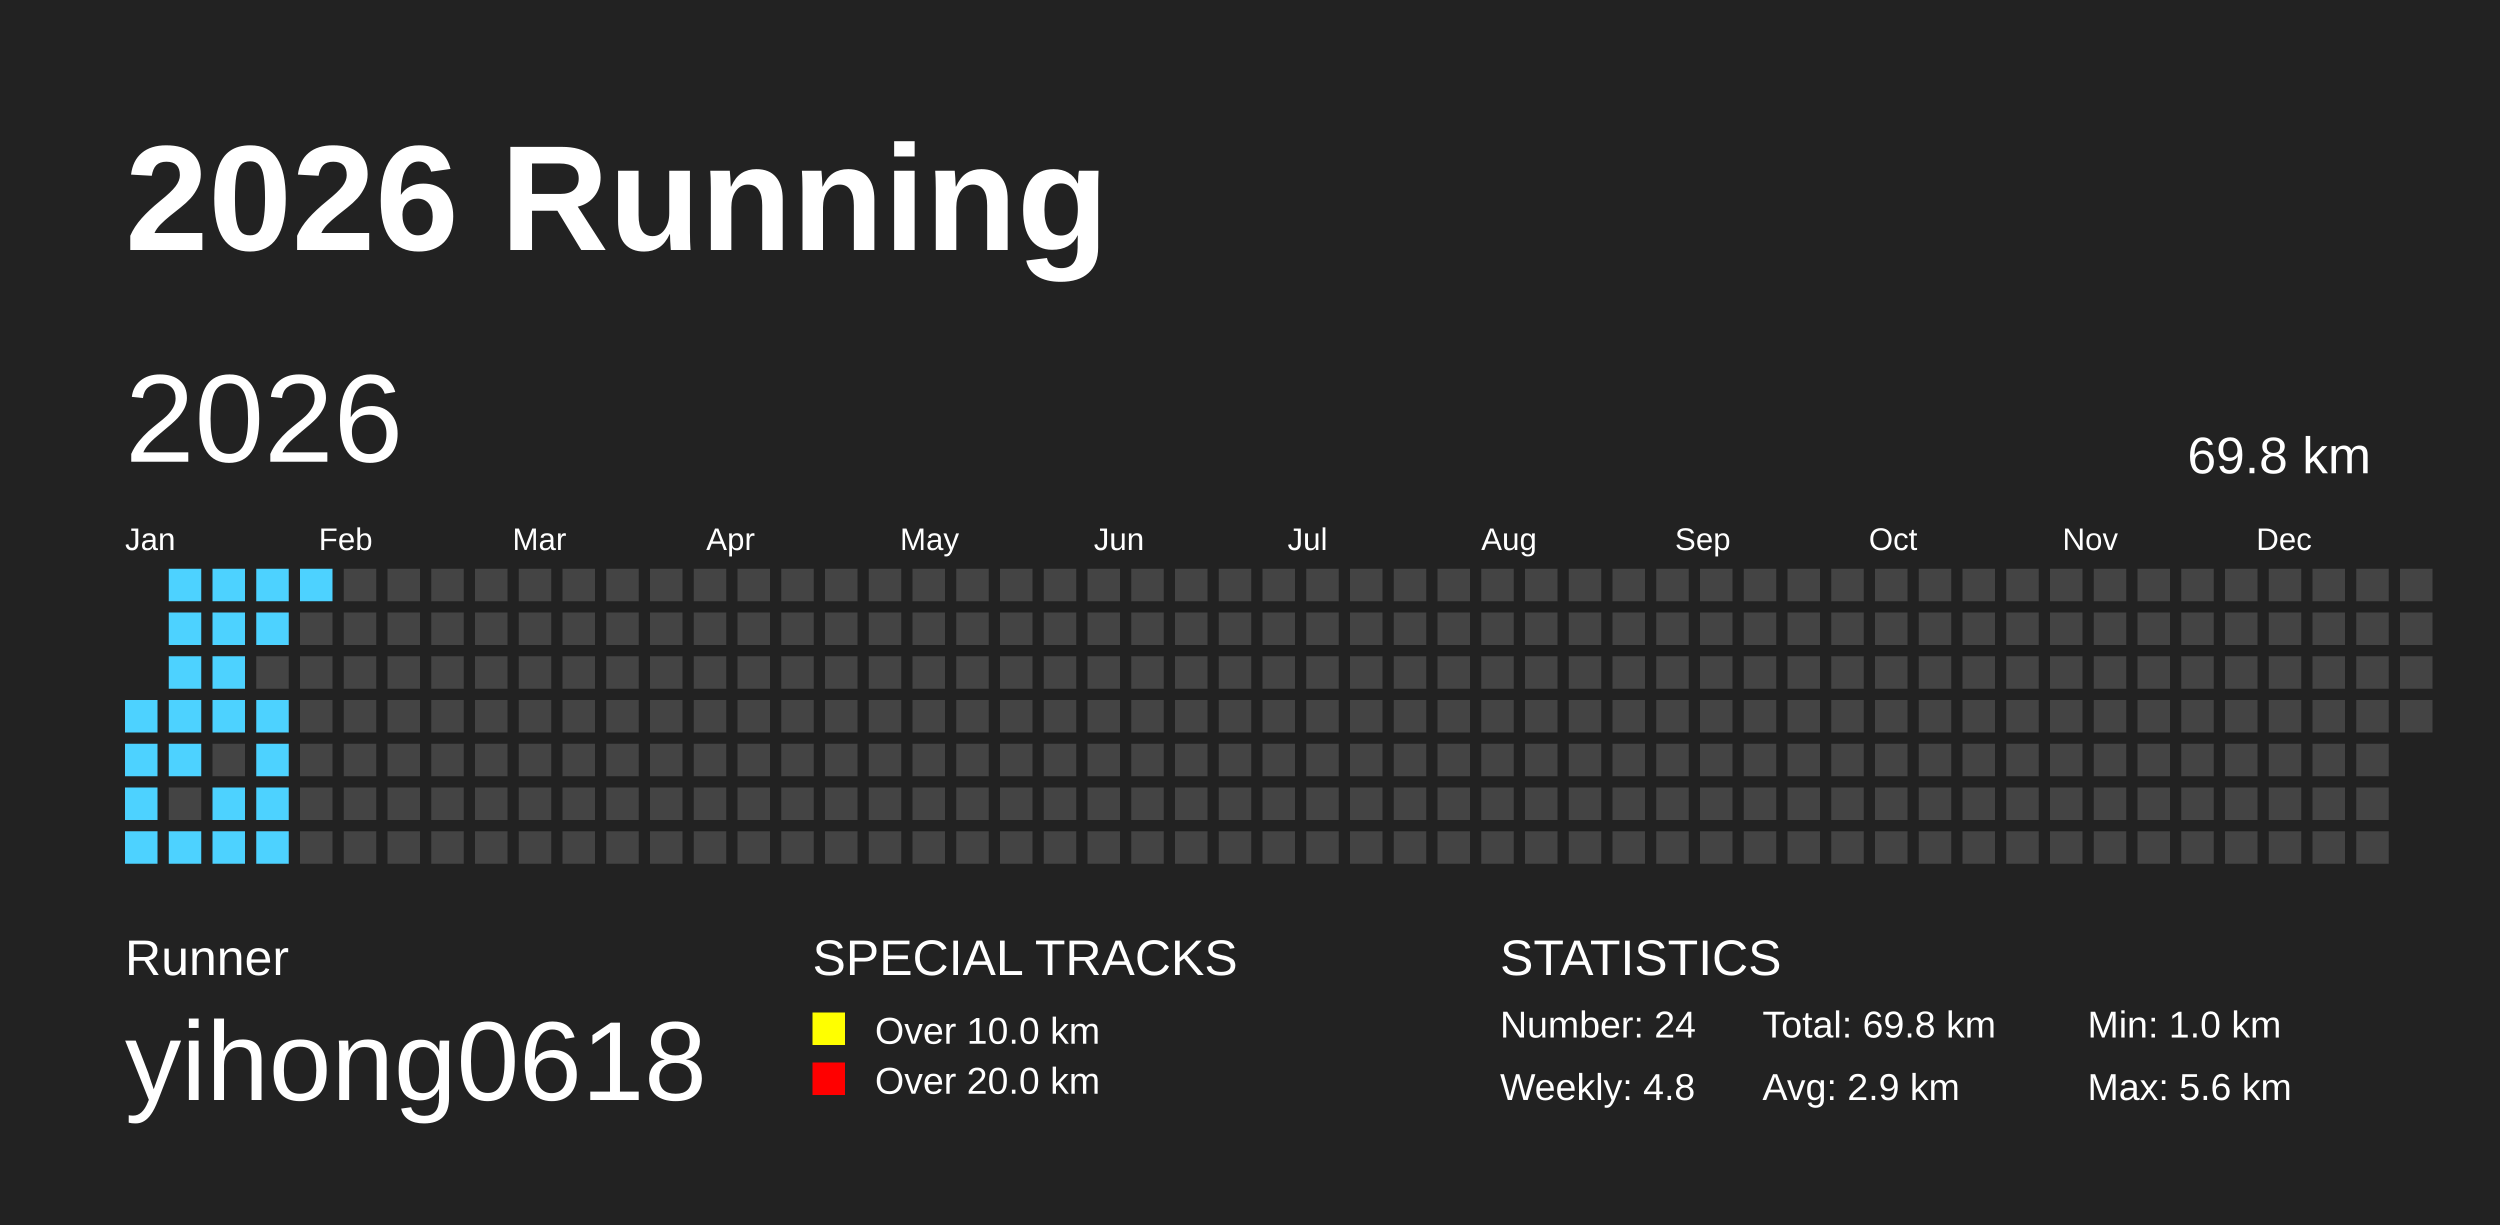
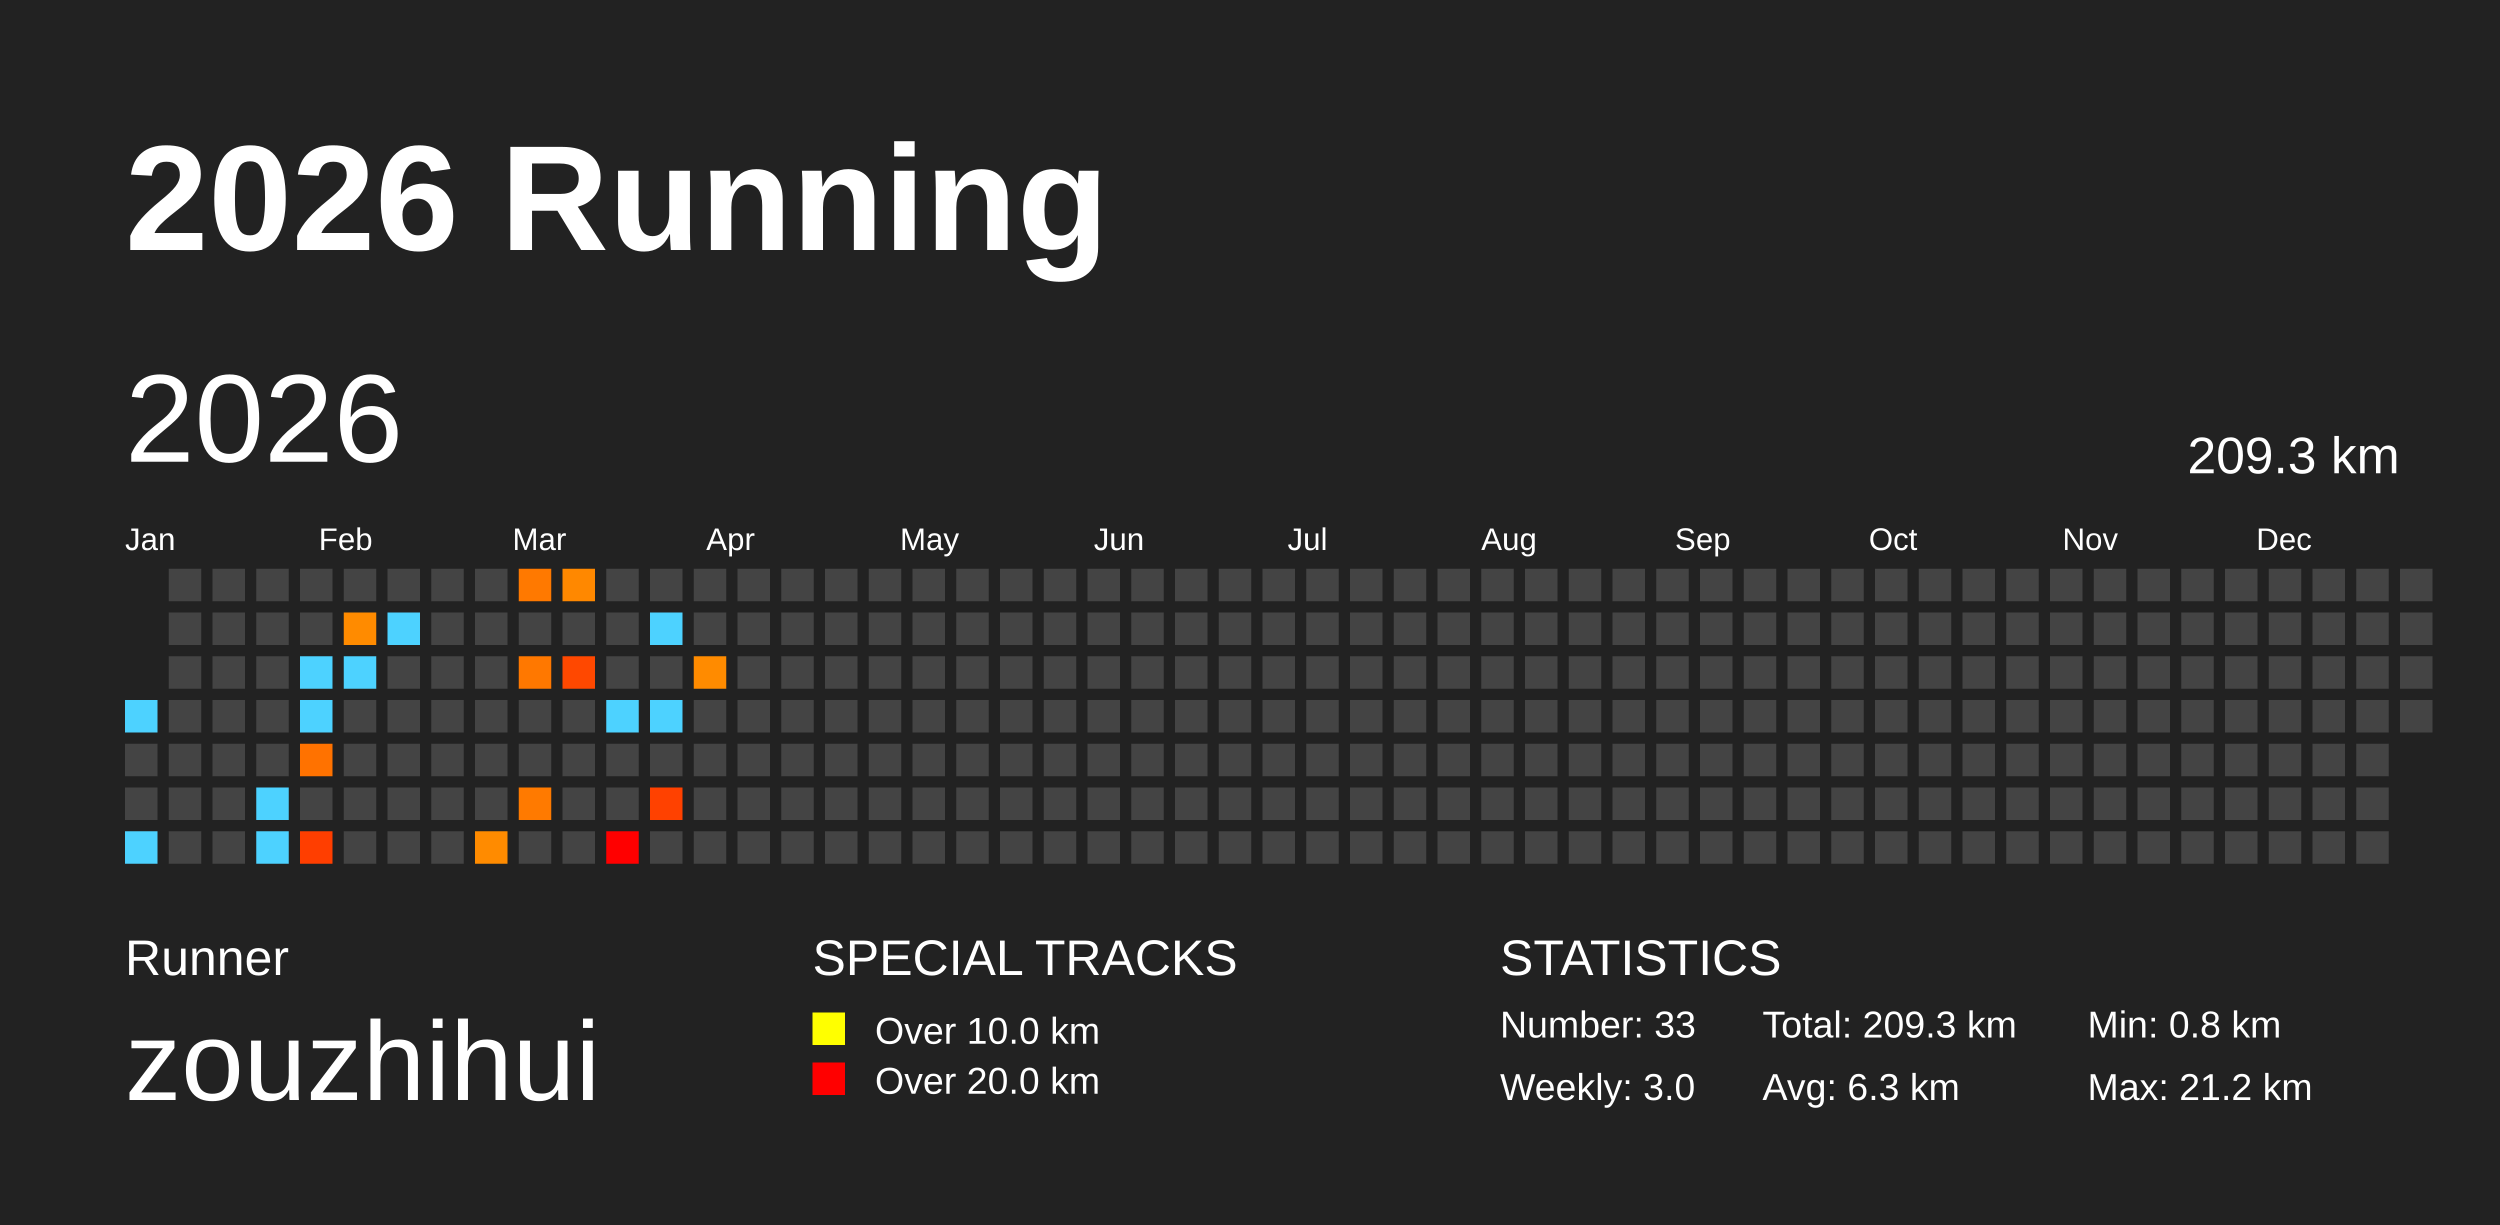
<svg xmlns="http://www.w3.org/2000/svg" baseProfile="full" height="98mm" version="1.1" viewBox="0,0,200,98" width="200mm">
  <defs />
  <rect fill="#222222" height="98" width="200" x="0" y="0" />
  <text fill="#FFFFFF" style="font-size:12px; font-family:Arial; font-weight:bold;" x="10" y="20">2026 Running</text>
  <text fill="#FFFFFF" style="font-size:4px; font-family:Arial" x="10" y="78">Runner</text>
-   <text fill="#FFFFFF" style="font-size:9px; font-family:Arial" x="10" y="88">yihong0618</text>
+   <text fill="#FFFFFF" style="font-size:9px; font-family:Arial" x="10" y="88">zouzhihui</text>
  <text fill="#FFFFFF" style="font-size:4px; font-family:Arial" x="65" y="78">SPECIAL TRACKS</text>
  <rect fill="yellow" height="2.6" width="2.6" x="65" y="81" />
  <text fill="#FFFFFF" style="font-size:3px; font-family:Arial" x="70" y="83.5">Over 10.0 km</text>
  <rect fill="red" height="2.6" width="2.6" x="65" y="85" />
  <text fill="#FFFFFF" style="font-size:3px; font-family:Arial" x="70" y="87.5">Over 20.0 km</text>
  <text fill="#FFFFFF" style="font-size:4px; font-family:Arial" x="120" y="78">STATISTICS</text>
-   <text fill="#FFFFFF" style="font-size:3px; font-family:Arial" x="120" y="83">Number: 24</text>
-   <text fill="#FFFFFF" style="font-size:3px; font-family:Arial" x="120" y="88">Weekly: 4.8</text>
-   <text fill="#FFFFFF" style="font-size:3px; font-family:Arial" x="141" y="83">Total: 69.8 km</text>
-   <text fill="#FFFFFF" style="font-size:3px; font-family:Arial" x="141" y="88">Avg: 2.9 km</text>
-   <text fill="#FFFFFF" style="font-size:3px; font-family:Arial" x="167" y="83">Min: 1.0 km</text>
-   <text fill="#FFFFFF" style="font-size:3px; font-family:Arial" x="167" y="88">Max: 5.6 km</text>
+   <text fill="#FFFFFF" style="font-size:3px; font-family:Arial" x="120" y="83">Number: 33</text>
+   <text fill="#FFFFFF" style="font-size:3px; font-family:Arial" x="120" y="88">Weekly: 3.0</text>
+   <text fill="#FFFFFF" style="font-size:3px; font-family:Arial" x="141" y="83">Total: 209.3 km</text>
+   <text fill="#FFFFFF" style="font-size:3px; font-family:Arial" x="141" y="88">Avg: 6.3 km</text>
+   <text fill="#FFFFFF" style="font-size:3px; font-family:Arial" x="167" y="83">Min: 0.8 km</text>
+   <text fill="#FFFFFF" style="font-size:3px; font-family:Arial" x="167" y="88">Max: 21.2 km</text>
  <text dominant-baseline="hanging" fill="#FFFFFF" style="font-size:10.0px; font-family:Arial;" x="10" y="30">2026</text>
-   <text dominant-baseline="hanging" fill="#FFFFFF" style="font-size:4.125px; font-family:Arial;" x="175" y="35">69.8 km</text>
+   <text dominant-baseline="hanging" fill="#FFFFFF" style="font-size:4.125px; font-family:Arial;" x="175" y="35">209.3 km</text>
  <text fill="#FFFFFF" style="font-size:2.5px; font-family:Arial" x="10.0" y="44">Jan</text>
  <text fill="#FFFFFF" style="font-size:2.5px; font-family:Arial" x="25.5" y="44">Feb</text>
  <text fill="#FFFFFF" style="font-size:2.5px; font-family:Arial" x="41.0" y="44">Mar</text>
  <text fill="#FFFFFF" style="font-size:2.5px; font-family:Arial" x="56.5" y="44">Apr</text>
  <text fill="#FFFFFF" style="font-size:2.5px; font-family:Arial" x="72.0" y="44">May</text>
  <text fill="#FFFFFF" style="font-size:2.5px; font-family:Arial" x="87.5" y="44">Jun</text>
  <text fill="#FFFFFF" style="font-size:2.5px; font-family:Arial" x="103.0" y="44">Jul</text>
  <text fill="#FFFFFF" style="font-size:2.5px; font-family:Arial" x="118.5" y="44">Aug</text>
  <text fill="#FFFFFF" style="font-size:2.5px; font-family:Arial" x="134.0" y="44">Sep</text>
  <text fill="#FFFFFF" style="font-size:2.5px; font-family:Arial" x="149.5" y="44">Oct</text>
  <text fill="#FFFFFF" style="font-size:2.5px; font-family:Arial" x="165.0" y="44">Nov</text>
  <text fill="#FFFFFF" style="font-size:2.5px; font-family:Arial" x="180.5" y="44">Dec</text>
-   <rect fill="#4DD2FF" height="2.6" width="2.6" x="10.0" y="56.0" />
-   <rect fill="#4DD2FF" height="2.6" width="2.6" x="10.0" y="59.5" />
-   <rect fill="#4DD2FF" height="2.6" width="2.6" x="10.0" y="63.0" />
-   <rect fill="#4DD2FF" height="2.6" width="2.6" x="10.0" y="66.5" />
-   <rect fill="#4DD2FF" height="2.6" width="2.6" x="13.5" y="45.5" />
-   <rect fill="#4DD2FF" height="2.6" width="2.6" x="13.5" y="49.0" />
-   <rect fill="#4DD2FF" height="2.6" width="2.6" x="13.5" y="52.5" />
-   <rect fill="#4DD2FF" height="2.6" width="2.6" x="13.5" y="56.0" />
-   <rect fill="#4DD2FF" height="2.6" width="2.6" x="13.5" y="59.5" />
+   <rect fill="#4dd2ff" height="2.6" width="2.6" x="10.0" y="56.0" />
+   <rect fill="#444444" height="2.6" width="2.6" x="10.0" y="59.5" />
+   <rect fill="#444444" height="2.6" width="2.6" x="10.0" y="63.0" />
+   <rect fill="#4dd2ff" height="2.6" width="2.6" x="10.0" y="66.5" />
+   <rect fill="#444444" height="2.6" width="2.6" x="13.5" y="45.5" />
+   <rect fill="#444444" height="2.6" width="2.6" x="13.5" y="49.0" />
+   <rect fill="#444444" height="2.6" width="2.6" x="13.5" y="52.5" />
+   <rect fill="#444444" height="2.6" width="2.6" x="13.5" y="56.0" />
+   <rect fill="#444444" height="2.6" width="2.6" x="13.5" y="59.5" />
  <rect fill="#444444" height="2.6" width="2.6" x="13.5" y="63.0" />
-   <rect fill="#4DD2FF" height="2.6" width="2.6" x="13.5" y="66.5" />
-   <rect fill="#4DD2FF" height="2.6" width="2.6" x="17.0" y="45.5" />
-   <rect fill="#4DD2FF" height="2.6" width="2.6" x="17.0" y="49.0" />
-   <rect fill="#4DD2FF" height="2.6" width="2.6" x="17.0" y="52.5" />
-   <rect fill="#4DD2FF" height="2.6" width="2.6" x="17.0" y="56.0" />
+   <rect fill="#444444" height="2.6" width="2.6" x="13.5" y="66.5" />
+   <rect fill="#444444" height="2.6" width="2.6" x="17.0" y="45.5" />
+   <rect fill="#444444" height="2.6" width="2.6" x="17.0" y="49.0" />
+   <rect fill="#444444" height="2.6" width="2.6" x="17.0" y="52.5" />
+   <rect fill="#444444" height="2.6" width="2.6" x="17.0" y="56.0" />
  <rect fill="#444444" height="2.6" width="2.6" x="17.0" y="59.5" />
-   <rect fill="#4DD2FF" height="2.6" width="2.6" x="17.0" y="63.0" />
-   <rect fill="#4DD2FF" height="2.6" width="2.6" x="17.0" y="66.5" />
-   <rect fill="#4DD2FF" height="2.6" width="2.6" x="20.5" y="45.5" />
-   <rect fill="#4DD2FF" height="2.6" width="2.6" x="20.5" y="49.0" />
+   <rect fill="#444444" height="2.6" width="2.6" x="17.0" y="63.0" />
+   <rect fill="#444444" height="2.6" width="2.6" x="17.0" y="66.5" />
+   <rect fill="#444444" height="2.6" width="2.6" x="20.5" y="45.5" />
+   <rect fill="#444444" height="2.6" width="2.6" x="20.5" y="49.0" />
  <rect fill="#444444" height="2.6" width="2.6" x="20.5" y="52.5" />
-   <rect fill="#4DD2FF" height="2.6" width="2.6" x="20.5" y="56.0" />
-   <rect fill="#4DD2FF" height="2.6" width="2.6" x="20.5" y="59.5" />
-   <rect fill="#4DD2FF" height="2.6" width="2.6" x="20.5" y="63.0" />
-   <rect fill="#4DD2FF" height="2.6" width="2.6" x="20.5" y="66.5" />
-   <rect fill="#4DD2FF" height="2.6" width="2.6" x="24.0" y="45.5" />
+   <rect fill="#444444" height="2.6" width="2.6" x="20.5" y="56.0" />
+   <rect fill="#444444" height="2.6" width="2.6" x="20.5" y="59.5" />
+   <rect fill="#4dd2ff" height="2.6" width="2.6" x="20.5" y="63.0" />
+   <rect fill="#4dd2ff" height="2.6" width="2.6" x="20.5" y="66.5" />
+   <rect fill="#444444" height="2.6" width="2.6" x="24.0" y="45.5" />
  <rect fill="#444444" height="2.6" width="2.6" x="24.0" y="49.0" />
-   <rect fill="#444444" height="2.6" width="2.6" x="24.0" y="52.5" />
-   <rect fill="#444444" height="2.6" width="2.6" x="24.0" y="56.0" />
-   <rect fill="#444444" height="2.6" width="2.6" x="24.0" y="59.5" />
+   <rect fill="#4dd2ff" height="2.6" width="2.6" x="24.0" y="52.5" />
+   <rect fill="#4dd2ff" height="2.6" width="2.6" x="24.0" y="56.0" />
+   <rect fill="#ff7200" height="2.6" width="2.6" x="24.0" y="59.5" />
  <rect fill="#444444" height="2.6" width="2.6" x="24.0" y="63.0" />
-   <rect fill="#444444" height="2.6" width="2.6" x="24.0" y="66.5" />
+   <rect fill="#ff3e00" height="2.6" width="2.6" x="24.0" y="66.5" />
  <rect fill="#444444" height="2.6" width="2.6" x="27.5" y="45.5" />
-   <rect fill="#444444" height="2.6" width="2.6" x="27.5" y="49.0" />
-   <rect fill="#444444" height="2.6" width="2.6" x="27.5" y="52.5" />
+   <rect fill="#ff8b00" height="2.6" width="2.6" x="27.5" y="49.0" />
+   <rect fill="#4dd2ff" height="2.6" width="2.6" x="27.5" y="52.5" />
  <rect fill="#444444" height="2.6" width="2.6" x="27.5" y="56.0" />
  <rect fill="#444444" height="2.6" width="2.6" x="27.5" y="59.5" />
  <rect fill="#444444" height="2.6" width="2.6" x="27.5" y="63.0" />
  <rect fill="#444444" height="2.6" width="2.6" x="27.5" y="66.5" />
  <rect fill="#444444" height="2.6" width="2.6" x="31.0" y="45.5" />
-   <rect fill="#444444" height="2.6" width="2.6" x="31.0" y="49.0" />
+   <rect fill="#4dd2ff" height="2.6" width="2.6" x="31.0" y="49.0" />
  <rect fill="#444444" height="2.6" width="2.6" x="31.0" y="52.5" />
  <rect fill="#444444" height="2.6" width="2.6" x="31.0" y="56.0" />
  <rect fill="#444444" height="2.6" width="2.6" x="31.0" y="59.5" />
  <rect fill="#444444" height="2.6" width="2.6" x="31.0" y="63.0" />
  <rect fill="#444444" height="2.6" width="2.6" x="31.0" y="66.5" />
  <rect fill="#444444" height="2.6" width="2.6" x="34.5" y="45.5" />
  <rect fill="#444444" height="2.6" width="2.6" x="34.5" y="49.0" />
  <rect fill="#444444" height="2.6" width="2.6" x="34.5" y="52.5" />
  <rect fill="#444444" height="2.6" width="2.6" x="34.5" y="56.0" />
  <rect fill="#444444" height="2.6" width="2.6" x="34.5" y="59.5" />
  <rect fill="#444444" height="2.6" width="2.6" x="34.5" y="63.0" />
  <rect fill="#444444" height="2.6" width="2.6" x="34.5" y="66.5" />
  <rect fill="#444444" height="2.6" width="2.6" x="38.0" y="45.5" />
  <rect fill="#444444" height="2.6" width="2.6" x="38.0" y="49.0" />
  <rect fill="#444444" height="2.6" width="2.6" x="38.0" y="52.5" />
  <rect fill="#444444" height="2.6" width="2.6" x="38.0" y="56.0" />
  <rect fill="#444444" height="2.6" width="2.6" x="38.0" y="59.5" />
  <rect fill="#444444" height="2.6" width="2.6" x="38.0" y="63.0" />
-   <rect fill="#444444" height="2.6" width="2.6" x="38.0" y="66.5" />
-   <rect fill="#444444" height="2.6" width="2.6" x="41.5" y="45.5" />
+   <rect fill="#ff8b00" height="2.6" width="2.6" x="38.0" y="66.5" />
+   <rect fill="#ff7900" height="2.6" width="2.6" x="41.5" y="45.5" />
  <rect fill="#444444" height="2.6" width="2.6" x="41.5" y="49.0" />
-   <rect fill="#444444" height="2.6" width="2.6" x="41.5" y="52.5" />
+   <rect fill="#ff7800" height="2.6" width="2.6" x="41.5" y="52.5" />
  <rect fill="#444444" height="2.6" width="2.6" x="41.5" y="56.0" />
  <rect fill="#444444" height="2.6" width="2.6" x="41.5" y="59.5" />
-   <rect fill="#444444" height="2.6" width="2.6" x="41.5" y="63.0" />
+   <rect fill="#ff7a00" height="2.6" width="2.6" x="41.5" y="63.0" />
  <rect fill="#444444" height="2.6" width="2.6" x="41.5" y="66.5" />
-   <rect fill="#444444" height="2.6" width="2.6" x="45.0" y="45.5" />
+   <rect fill="#ff8800" height="2.6" width="2.6" x="45.0" y="45.5" />
  <rect fill="#444444" height="2.6" width="2.6" x="45.0" y="49.0" />
-   <rect fill="#444444" height="2.6" width="2.6" x="45.0" y="52.5" />
+   <rect fill="#ff4800" height="2.6" width="2.6" x="45.0" y="52.5" />
  <rect fill="#444444" height="2.6" width="2.6" x="45.0" y="56.0" />
  <rect fill="#444444" height="2.6" width="2.6" x="45.0" y="59.5" />
  <rect fill="#444444" height="2.6" width="2.6" x="45.0" y="63.0" />
  <rect fill="#444444" height="2.6" width="2.6" x="45.0" y="66.5" />
  <rect fill="#444444" height="2.6" width="2.6" x="48.5" y="45.5" />
  <rect fill="#444444" height="2.6" width="2.6" x="48.5" y="49.0" />
  <rect fill="#444444" height="2.6" width="2.6" x="48.5" y="52.5" />
-   <rect fill="#444444" height="2.6" width="2.6" x="48.5" y="56.0" />
+   <rect fill="#4dd2ff" height="2.6" width="2.6" x="48.5" y="56.0" />
  <rect fill="#444444" height="2.6" width="2.6" x="48.5" y="59.5" />
  <rect fill="#444444" height="2.6" width="2.6" x="48.5" y="63.0" />
-   <rect fill="#444444" height="2.6" width="2.6" x="48.5" y="66.5" />
+   <rect fill="red" height="2.6" width="2.6" x="48.5" y="66.5" />
  <rect fill="#444444" height="2.6" width="2.6" x="52.0" y="45.5" />
-   <rect fill="#444444" height="2.6" width="2.6" x="52.0" y="49.0" />
+   <rect fill="#4dd2ff" height="2.6" width="2.6" x="52.0" y="49.0" />
  <rect fill="#444444" height="2.6" width="2.6" x="52.0" y="52.5" />
-   <rect fill="#444444" height="2.6" width="2.6" x="52.0" y="56.0" />
+   <rect fill="#4dd2ff" height="2.6" width="2.6" x="52.0" y="56.0" />
  <rect fill="#444444" height="2.6" width="2.6" x="52.0" y="59.5" />
-   <rect fill="#444444" height="2.6" width="2.6" x="52.0" y="63.0" />
+   <rect fill="#ff4100" height="2.6" width="2.6" x="52.0" y="63.0" />
  <rect fill="#444444" height="2.6" width="2.6" x="52.0" y="66.5" />
  <rect fill="#444444" height="2.6" width="2.6" x="55.5" y="45.5" />
  <rect fill="#444444" height="2.6" width="2.6" x="55.5" y="49.0" />
-   <rect fill="#444444" height="2.6" width="2.6" x="55.5" y="52.5" />
+   <rect fill="#ff8b00" height="2.6" width="2.6" x="55.5" y="52.5" />
  <rect fill="#444444" height="2.6" width="2.6" x="55.5" y="56.0" />
  <rect fill="#444444" height="2.6" width="2.6" x="55.5" y="59.5" />
  <rect fill="#444444" height="2.6" width="2.6" x="55.5" y="63.0" />
  <rect fill="#444444" height="2.6" width="2.6" x="55.5" y="66.5" />
  <rect fill="#444444" height="2.6" width="2.6" x="59.0" y="45.5" />
  <rect fill="#444444" height="2.6" width="2.6" x="59.0" y="49.0" />
  <rect fill="#444444" height="2.6" width="2.6" x="59.0" y="52.5" />
  <rect fill="#444444" height="2.6" width="2.6" x="59.0" y="56.0" />
  <rect fill="#444444" height="2.6" width="2.6" x="59.0" y="59.5" />
  <rect fill="#444444" height="2.6" width="2.6" x="59.0" y="63.0" />
  <rect fill="#444444" height="2.6" width="2.6" x="59.0" y="66.5" />
  <rect fill="#444444" height="2.6" width="2.6" x="62.5" y="45.5" />
  <rect fill="#444444" height="2.6" width="2.6" x="62.5" y="49.0" />
  <rect fill="#444444" height="2.6" width="2.6" x="62.5" y="52.5" />
  <rect fill="#444444" height="2.6" width="2.6" x="62.5" y="56.0" />
  <rect fill="#444444" height="2.6" width="2.6" x="62.5" y="59.5" />
  <rect fill="#444444" height="2.6" width="2.6" x="62.5" y="63.0" />
  <rect fill="#444444" height="2.6" width="2.6" x="62.5" y="66.5" />
  <rect fill="#444444" height="2.6" width="2.6" x="66.0" y="45.5" />
  <rect fill="#444444" height="2.6" width="2.6" x="66.0" y="49.0" />
  <rect fill="#444444" height="2.6" width="2.6" x="66.0" y="52.5" />
  <rect fill="#444444" height="2.6" width="2.6" x="66.0" y="56.0" />
  <rect fill="#444444" height="2.6" width="2.6" x="66.0" y="59.5" />
  <rect fill="#444444" height="2.6" width="2.6" x="66.0" y="63.0" />
  <rect fill="#444444" height="2.6" width="2.6" x="66.0" y="66.5" />
  <rect fill="#444444" height="2.6" width="2.6" x="69.5" y="45.5" />
  <rect fill="#444444" height="2.6" width="2.6" x="69.5" y="49.0" />
  <rect fill="#444444" height="2.6" width="2.6" x="69.5" y="52.5" />
  <rect fill="#444444" height="2.6" width="2.6" x="69.5" y="56.0" />
  <rect fill="#444444" height="2.6" width="2.6" x="69.5" y="59.5" />
  <rect fill="#444444" height="2.6" width="2.6" x="69.5" y="63.0" />
  <rect fill="#444444" height="2.6" width="2.6" x="69.5" y="66.5" />
  <rect fill="#444444" height="2.6" width="2.6" x="73.0" y="45.5" />
  <rect fill="#444444" height="2.6" width="2.6" x="73.0" y="49.0" />
  <rect fill="#444444" height="2.6" width="2.6" x="73.0" y="52.5" />
  <rect fill="#444444" height="2.6" width="2.6" x="73.0" y="56.0" />
  <rect fill="#444444" height="2.6" width="2.6" x="73.0" y="59.5" />
  <rect fill="#444444" height="2.6" width="2.6" x="73.0" y="63.0" />
  <rect fill="#444444" height="2.6" width="2.6" x="73.0" y="66.5" />
  <rect fill="#444444" height="2.6" width="2.6" x="76.5" y="45.5" />
  <rect fill="#444444" height="2.6" width="2.6" x="76.5" y="49.0" />
  <rect fill="#444444" height="2.6" width="2.6" x="76.5" y="52.5" />
  <rect fill="#444444" height="2.6" width="2.6" x="76.5" y="56.0" />
  <rect fill="#444444" height="2.6" width="2.6" x="76.5" y="59.5" />
  <rect fill="#444444" height="2.6" width="2.6" x="76.5" y="63.0" />
  <rect fill="#444444" height="2.6" width="2.6" x="76.5" y="66.5" />
  <rect fill="#444444" height="2.6" width="2.6" x="80.0" y="45.5" />
  <rect fill="#444444" height="2.6" width="2.6" x="80.0" y="49.0" />
  <rect fill="#444444" height="2.6" width="2.6" x="80.0" y="52.5" />
  <rect fill="#444444" height="2.6" width="2.6" x="80.0" y="56.0" />
  <rect fill="#444444" height="2.6" width="2.6" x="80.0" y="59.5" />
  <rect fill="#444444" height="2.6" width="2.6" x="80.0" y="63.0" />
  <rect fill="#444444" height="2.6" width="2.6" x="80.0" y="66.5" />
  <rect fill="#444444" height="2.6" width="2.6" x="83.5" y="45.5" />
  <rect fill="#444444" height="2.6" width="2.6" x="83.5" y="49.0" />
  <rect fill="#444444" height="2.6" width="2.6" x="83.5" y="52.5" />
  <rect fill="#444444" height="2.6" width="2.6" x="83.5" y="56.0" />
  <rect fill="#444444" height="2.6" width="2.6" x="83.5" y="59.5" />
  <rect fill="#444444" height="2.6" width="2.6" x="83.5" y="63.0" />
  <rect fill="#444444" height="2.6" width="2.6" x="83.5" y="66.5" />
  <rect fill="#444444" height="2.6" width="2.6" x="87.0" y="45.5" />
  <rect fill="#444444" height="2.6" width="2.6" x="87.0" y="49.0" />
  <rect fill="#444444" height="2.6" width="2.6" x="87.0" y="52.5" />
  <rect fill="#444444" height="2.6" width="2.6" x="87.0" y="56.0" />
  <rect fill="#444444" height="2.6" width="2.6" x="87.0" y="59.5" />
  <rect fill="#444444" height="2.6" width="2.6" x="87.0" y="63.0" />
  <rect fill="#444444" height="2.6" width="2.6" x="87.0" y="66.5" />
  <rect fill="#444444" height="2.6" width="2.6" x="90.5" y="45.5" />
  <rect fill="#444444" height="2.6" width="2.6" x="90.5" y="49.0" />
  <rect fill="#444444" height="2.6" width="2.6" x="90.5" y="52.5" />
  <rect fill="#444444" height="2.6" width="2.6" x="90.5" y="56.0" />
  <rect fill="#444444" height="2.6" width="2.6" x="90.5" y="59.5" />
  <rect fill="#444444" height="2.6" width="2.6" x="90.5" y="63.0" />
  <rect fill="#444444" height="2.6" width="2.6" x="90.5" y="66.5" />
  <rect fill="#444444" height="2.6" width="2.6" x="94.0" y="45.5" />
  <rect fill="#444444" height="2.6" width="2.6" x="94.0" y="49.0" />
  <rect fill="#444444" height="2.6" width="2.6" x="94.0" y="52.5" />
  <rect fill="#444444" height="2.6" width="2.6" x="94.0" y="56.0" />
  <rect fill="#444444" height="2.6" width="2.6" x="94.0" y="59.5" />
  <rect fill="#444444" height="2.6" width="2.6" x="94.0" y="63.0" />
  <rect fill="#444444" height="2.6" width="2.6" x="94.0" y="66.5" />
  <rect fill="#444444" height="2.6" width="2.6" x="97.5" y="45.5" />
  <rect fill="#444444" height="2.6" width="2.6" x="97.5" y="49.0" />
  <rect fill="#444444" height="2.6" width="2.6" x="97.5" y="52.5" />
  <rect fill="#444444" height="2.6" width="2.6" x="97.5" y="56.0" />
  <rect fill="#444444" height="2.6" width="2.6" x="97.5" y="59.5" />
  <rect fill="#444444" height="2.6" width="2.6" x="97.5" y="63.0" />
  <rect fill="#444444" height="2.6" width="2.6" x="97.5" y="66.5" />
  <rect fill="#444444" height="2.6" width="2.6" x="101.0" y="45.5" />
  <rect fill="#444444" height="2.6" width="2.6" x="101.0" y="49.0" />
  <rect fill="#444444" height="2.6" width="2.6" x="101.0" y="52.5" />
  <rect fill="#444444" height="2.6" width="2.6" x="101.0" y="56.0" />
  <rect fill="#444444" height="2.6" width="2.6" x="101.0" y="59.5" />
  <rect fill="#444444" height="2.6" width="2.6" x="101.0" y="63.0" />
  <rect fill="#444444" height="2.6" width="2.6" x="101.0" y="66.5" />
  <rect fill="#444444" height="2.6" width="2.6" x="104.5" y="45.5" />
  <rect fill="#444444" height="2.6" width="2.6" x="104.5" y="49.0" />
  <rect fill="#444444" height="2.6" width="2.6" x="104.5" y="52.5" />
  <rect fill="#444444" height="2.6" width="2.6" x="104.5" y="56.0" />
  <rect fill="#444444" height="2.6" width="2.6" x="104.5" y="59.5" />
  <rect fill="#444444" height="2.6" width="2.6" x="104.5" y="63.0" />
  <rect fill="#444444" height="2.6" width="2.6" x="104.5" y="66.5" />
  <rect fill="#444444" height="2.6" width="2.6" x="108.0" y="45.5" />
  <rect fill="#444444" height="2.6" width="2.6" x="108.0" y="49.0" />
  <rect fill="#444444" height="2.6" width="2.6" x="108.0" y="52.5" />
  <rect fill="#444444" height="2.6" width="2.6" x="108.0" y="56.0" />
  <rect fill="#444444" height="2.6" width="2.6" x="108.0" y="59.5" />
  <rect fill="#444444" height="2.6" width="2.6" x="108.0" y="63.0" />
  <rect fill="#444444" height="2.6" width="2.6" x="108.0" y="66.5" />
  <rect fill="#444444" height="2.6" width="2.6" x="111.5" y="45.5" />
  <rect fill="#444444" height="2.6" width="2.6" x="111.5" y="49.0" />
  <rect fill="#444444" height="2.6" width="2.6" x="111.5" y="52.5" />
  <rect fill="#444444" height="2.6" width="2.6" x="111.5" y="56.0" />
  <rect fill="#444444" height="2.6" width="2.6" x="111.5" y="59.5" />
  <rect fill="#444444" height="2.6" width="2.6" x="111.5" y="63.0" />
  <rect fill="#444444" height="2.6" width="2.6" x="111.5" y="66.5" />
  <rect fill="#444444" height="2.6" width="2.6" x="115.0" y="45.5" />
  <rect fill="#444444" height="2.6" width="2.6" x="115.0" y="49.0" />
  <rect fill="#444444" height="2.6" width="2.6" x="115.0" y="52.5" />
  <rect fill="#444444" height="2.6" width="2.6" x="115.0" y="56.0" />
  <rect fill="#444444" height="2.6" width="2.6" x="115.0" y="59.5" />
  <rect fill="#444444" height="2.6" width="2.6" x="115.0" y="63.0" />
  <rect fill="#444444" height="2.6" width="2.6" x="115.0" y="66.5" />
  <rect fill="#444444" height="2.6" width="2.6" x="118.5" y="45.5" />
  <rect fill="#444444" height="2.6" width="2.6" x="118.5" y="49.0" />
  <rect fill="#444444" height="2.6" width="2.6" x="118.5" y="52.5" />
  <rect fill="#444444" height="2.6" width="2.6" x="118.5" y="56.0" />
  <rect fill="#444444" height="2.6" width="2.6" x="118.5" y="59.5" />
  <rect fill="#444444" height="2.6" width="2.6" x="118.5" y="63.0" />
  <rect fill="#444444" height="2.6" width="2.6" x="118.5" y="66.5" />
  <rect fill="#444444" height="2.6" width="2.6" x="122.0" y="45.5" />
  <rect fill="#444444" height="2.6" width="2.6" x="122.0" y="49.0" />
  <rect fill="#444444" height="2.6" width="2.6" x="122.0" y="52.5" />
  <rect fill="#444444" height="2.6" width="2.6" x="122.0" y="56.0" />
  <rect fill="#444444" height="2.6" width="2.6" x="122.0" y="59.5" />
  <rect fill="#444444" height="2.6" width="2.6" x="122.0" y="63.0" />
  <rect fill="#444444" height="2.6" width="2.6" x="122.0" y="66.5" />
  <rect fill="#444444" height="2.6" width="2.6" x="125.5" y="45.5" />
  <rect fill="#444444" height="2.6" width="2.6" x="125.5" y="49.0" />
  <rect fill="#444444" height="2.6" width="2.6" x="125.5" y="52.5" />
  <rect fill="#444444" height="2.6" width="2.6" x="125.5" y="56.0" />
  <rect fill="#444444" height="2.6" width="2.6" x="125.5" y="59.5" />
  <rect fill="#444444" height="2.6" width="2.6" x="125.5" y="63.0" />
  <rect fill="#444444" height="2.6" width="2.6" x="125.5" y="66.5" />
  <rect fill="#444444" height="2.6" width="2.6" x="129.0" y="45.5" />
  <rect fill="#444444" height="2.6" width="2.6" x="129.0" y="49.0" />
  <rect fill="#444444" height="2.6" width="2.6" x="129.0" y="52.5" />
  <rect fill="#444444" height="2.6" width="2.6" x="129.0" y="56.0" />
  <rect fill="#444444" height="2.6" width="2.6" x="129.0" y="59.5" />
  <rect fill="#444444" height="2.6" width="2.6" x="129.0" y="63.0" />
  <rect fill="#444444" height="2.6" width="2.6" x="129.0" y="66.5" />
  <rect fill="#444444" height="2.6" width="2.6" x="132.5" y="45.5" />
  <rect fill="#444444" height="2.6" width="2.6" x="132.5" y="49.0" />
  <rect fill="#444444" height="2.6" width="2.6" x="132.5" y="52.5" />
  <rect fill="#444444" height="2.6" width="2.6" x="132.5" y="56.0" />
  <rect fill="#444444" height="2.6" width="2.6" x="132.5" y="59.5" />
  <rect fill="#444444" height="2.6" width="2.6" x="132.5" y="63.0" />
  <rect fill="#444444" height="2.6" width="2.6" x="132.5" y="66.5" />
  <rect fill="#444444" height="2.6" width="2.6" x="136.0" y="45.5" />
  <rect fill="#444444" height="2.6" width="2.6" x="136.0" y="49.0" />
  <rect fill="#444444" height="2.6" width="2.6" x="136.0" y="52.5" />
  <rect fill="#444444" height="2.6" width="2.6" x="136.0" y="56.0" />
  <rect fill="#444444" height="2.6" width="2.6" x="136.0" y="59.5" />
  <rect fill="#444444" height="2.6" width="2.6" x="136.0" y="63.0" />
  <rect fill="#444444" height="2.6" width="2.6" x="136.0" y="66.5" />
  <rect fill="#444444" height="2.6" width="2.6" x="139.5" y="45.5" />
  <rect fill="#444444" height="2.6" width="2.6" x="139.5" y="49.0" />
  <rect fill="#444444" height="2.6" width="2.6" x="139.5" y="52.5" />
  <rect fill="#444444" height="2.6" width="2.6" x="139.5" y="56.0" />
  <rect fill="#444444" height="2.6" width="2.6" x="139.5" y="59.5" />
  <rect fill="#444444" height="2.6" width="2.6" x="139.5" y="63.0" />
  <rect fill="#444444" height="2.6" width="2.6" x="139.5" y="66.5" />
  <rect fill="#444444" height="2.6" width="2.6" x="143.0" y="45.5" />
  <rect fill="#444444" height="2.6" width="2.6" x="143.0" y="49.0" />
  <rect fill="#444444" height="2.6" width="2.6" x="143.0" y="52.5" />
  <rect fill="#444444" height="2.6" width="2.6" x="143.0" y="56.0" />
  <rect fill="#444444" height="2.6" width="2.6" x="143.0" y="59.5" />
  <rect fill="#444444" height="2.6" width="2.6" x="143.0" y="63.0" />
  <rect fill="#444444" height="2.6" width="2.6" x="143.0" y="66.5" />
  <rect fill="#444444" height="2.6" width="2.6" x="146.5" y="45.5" />
  <rect fill="#444444" height="2.6" width="2.6" x="146.5" y="49.0" />
  <rect fill="#444444" height="2.6" width="2.6" x="146.5" y="52.5" />
  <rect fill="#444444" height="2.6" width="2.6" x="146.5" y="56.0" />
  <rect fill="#444444" height="2.6" width="2.6" x="146.5" y="59.5" />
  <rect fill="#444444" height="2.6" width="2.6" x="146.5" y="63.0" />
  <rect fill="#444444" height="2.6" width="2.6" x="146.5" y="66.5" />
  <rect fill="#444444" height="2.6" width="2.6" x="150.0" y="45.5" />
  <rect fill="#444444" height="2.6" width="2.6" x="150.0" y="49.0" />
  <rect fill="#444444" height="2.6" width="2.6" x="150.0" y="52.5" />
  <rect fill="#444444" height="2.6" width="2.6" x="150.0" y="56.0" />
  <rect fill="#444444" height="2.6" width="2.6" x="150.0" y="59.5" />
  <rect fill="#444444" height="2.6" width="2.6" x="150.0" y="63.0" />
  <rect fill="#444444" height="2.6" width="2.6" x="150.0" y="66.5" />
  <rect fill="#444444" height="2.6" width="2.6" x="153.5" y="45.5" />
  <rect fill="#444444" height="2.6" width="2.6" x="153.5" y="49.0" />
  <rect fill="#444444" height="2.6" width="2.6" x="153.5" y="52.5" />
  <rect fill="#444444" height="2.6" width="2.6" x="153.5" y="56.0" />
  <rect fill="#444444" height="2.6" width="2.6" x="153.5" y="59.5" />
  <rect fill="#444444" height="2.6" width="2.6" x="153.5" y="63.0" />
  <rect fill="#444444" height="2.6" width="2.6" x="153.5" y="66.5" />
  <rect fill="#444444" height="2.6" width="2.6" x="157.0" y="45.5" />
  <rect fill="#444444" height="2.6" width="2.6" x="157.0" y="49.0" />
  <rect fill="#444444" height="2.6" width="2.6" x="157.0" y="52.5" />
  <rect fill="#444444" height="2.6" width="2.6" x="157.0" y="56.0" />
  <rect fill="#444444" height="2.6" width="2.6" x="157.0" y="59.5" />
  <rect fill="#444444" height="2.6" width="2.6" x="157.0" y="63.0" />
  <rect fill="#444444" height="2.6" width="2.6" x="157.0" y="66.5" />
  <rect fill="#444444" height="2.6" width="2.6" x="160.5" y="45.5" />
  <rect fill="#444444" height="2.6" width="2.6" x="160.5" y="49.0" />
  <rect fill="#444444" height="2.6" width="2.6" x="160.5" y="52.5" />
  <rect fill="#444444" height="2.6" width="2.6" x="160.5" y="56.0" />
  <rect fill="#444444" height="2.6" width="2.6" x="160.5" y="59.5" />
  <rect fill="#444444" height="2.6" width="2.6" x="160.5" y="63.0" />
  <rect fill="#444444" height="2.6" width="2.6" x="160.5" y="66.5" />
  <rect fill="#444444" height="2.6" width="2.6" x="164.0" y="45.5" />
  <rect fill="#444444" height="2.6" width="2.6" x="164.0" y="49.0" />
  <rect fill="#444444" height="2.6" width="2.6" x="164.0" y="52.5" />
  <rect fill="#444444" height="2.6" width="2.6" x="164.0" y="56.0" />
  <rect fill="#444444" height="2.6" width="2.6" x="164.0" y="59.5" />
  <rect fill="#444444" height="2.6" width="2.6" x="164.0" y="63.0" />
  <rect fill="#444444" height="2.6" width="2.6" x="164.0" y="66.5" />
  <rect fill="#444444" height="2.6" width="2.6" x="167.5" y="45.5" />
  <rect fill="#444444" height="2.6" width="2.6" x="167.5" y="49.0" />
  <rect fill="#444444" height="2.6" width="2.6" x="167.5" y="52.5" />
  <rect fill="#444444" height="2.6" width="2.6" x="167.5" y="56.0" />
  <rect fill="#444444" height="2.6" width="2.6" x="167.5" y="59.5" />
  <rect fill="#444444" height="2.6" width="2.6" x="167.5" y="63.0" />
  <rect fill="#444444" height="2.6" width="2.6" x="167.5" y="66.5" />
  <rect fill="#444444" height="2.6" width="2.6" x="171.0" y="45.5" />
  <rect fill="#444444" height="2.6" width="2.6" x="171.0" y="49.0" />
  <rect fill="#444444" height="2.6" width="2.6" x="171.0" y="52.5" />
  <rect fill="#444444" height="2.6" width="2.6" x="171.0" y="56.0" />
  <rect fill="#444444" height="2.6" width="2.6" x="171.0" y="59.5" />
  <rect fill="#444444" height="2.6" width="2.6" x="171.0" y="63.0" />
  <rect fill="#444444" height="2.6" width="2.6" x="171.0" y="66.5" />
  <rect fill="#444444" height="2.6" width="2.6" x="174.5" y="45.5" />
  <rect fill="#444444" height="2.6" width="2.6" x="174.5" y="49.0" />
  <rect fill="#444444" height="2.6" width="2.6" x="174.5" y="52.5" />
  <rect fill="#444444" height="2.6" width="2.6" x="174.5" y="56.0" />
  <rect fill="#444444" height="2.6" width="2.6" x="174.5" y="59.5" />
  <rect fill="#444444" height="2.6" width="2.6" x="174.5" y="63.0" />
  <rect fill="#444444" height="2.6" width="2.6" x="174.5" y="66.5" />
  <rect fill="#444444" height="2.6" width="2.6" x="178.0" y="45.5" />
  <rect fill="#444444" height="2.6" width="2.6" x="178.0" y="49.0" />
  <rect fill="#444444" height="2.6" width="2.6" x="178.0" y="52.5" />
  <rect fill="#444444" height="2.6" width="2.6" x="178.0" y="56.0" />
  <rect fill="#444444" height="2.6" width="2.6" x="178.0" y="59.5" />
  <rect fill="#444444" height="2.6" width="2.6" x="178.0" y="63.0" />
  <rect fill="#444444" height="2.6" width="2.6" x="178.0" y="66.5" />
  <rect fill="#444444" height="2.6" width="2.6" x="181.5" y="45.5" />
  <rect fill="#444444" height="2.6" width="2.6" x="181.5" y="49.0" />
  <rect fill="#444444" height="2.6" width="2.6" x="181.5" y="52.5" />
  <rect fill="#444444" height="2.6" width="2.6" x="181.5" y="56.0" />
  <rect fill="#444444" height="2.6" width="2.6" x="181.5" y="59.5" />
  <rect fill="#444444" height="2.6" width="2.6" x="181.5" y="63.0" />
  <rect fill="#444444" height="2.6" width="2.6" x="181.5" y="66.5" />
  <rect fill="#444444" height="2.6" width="2.6" x="185.0" y="45.5" />
  <rect fill="#444444" height="2.6" width="2.6" x="185.0" y="49.0" />
  <rect fill="#444444" height="2.6" width="2.6" x="185.0" y="52.5" />
  <rect fill="#444444" height="2.6" width="2.6" x="185.0" y="56.0" />
  <rect fill="#444444" height="2.6" width="2.6" x="185.0" y="59.5" />
  <rect fill="#444444" height="2.6" width="2.6" x="185.0" y="63.0" />
  <rect fill="#444444" height="2.6" width="2.6" x="185.0" y="66.5" />
  <rect fill="#444444" height="2.6" width="2.6" x="188.5" y="45.5" />
  <rect fill="#444444" height="2.6" width="2.6" x="188.5" y="49.0" />
  <rect fill="#444444" height="2.6" width="2.6" x="188.5" y="52.5" />
  <rect fill="#444444" height="2.6" width="2.6" x="188.5" y="56.0" />
  <rect fill="#444444" height="2.6" width="2.6" x="188.5" y="59.5" />
  <rect fill="#444444" height="2.6" width="2.6" x="188.5" y="63.0" />
  <rect fill="#444444" height="2.6" width="2.6" x="188.5" y="66.5" />
  <rect fill="#444444" height="2.6" width="2.6" x="192.0" y="45.5" />
  <rect fill="#444444" height="2.6" width="2.6" x="192.0" y="49.0" />
  <rect fill="#444444" height="2.6" width="2.6" x="192.0" y="52.5" />
  <rect fill="#444444" height="2.6" width="2.6" x="192.0" y="56.0" />
</svg>
